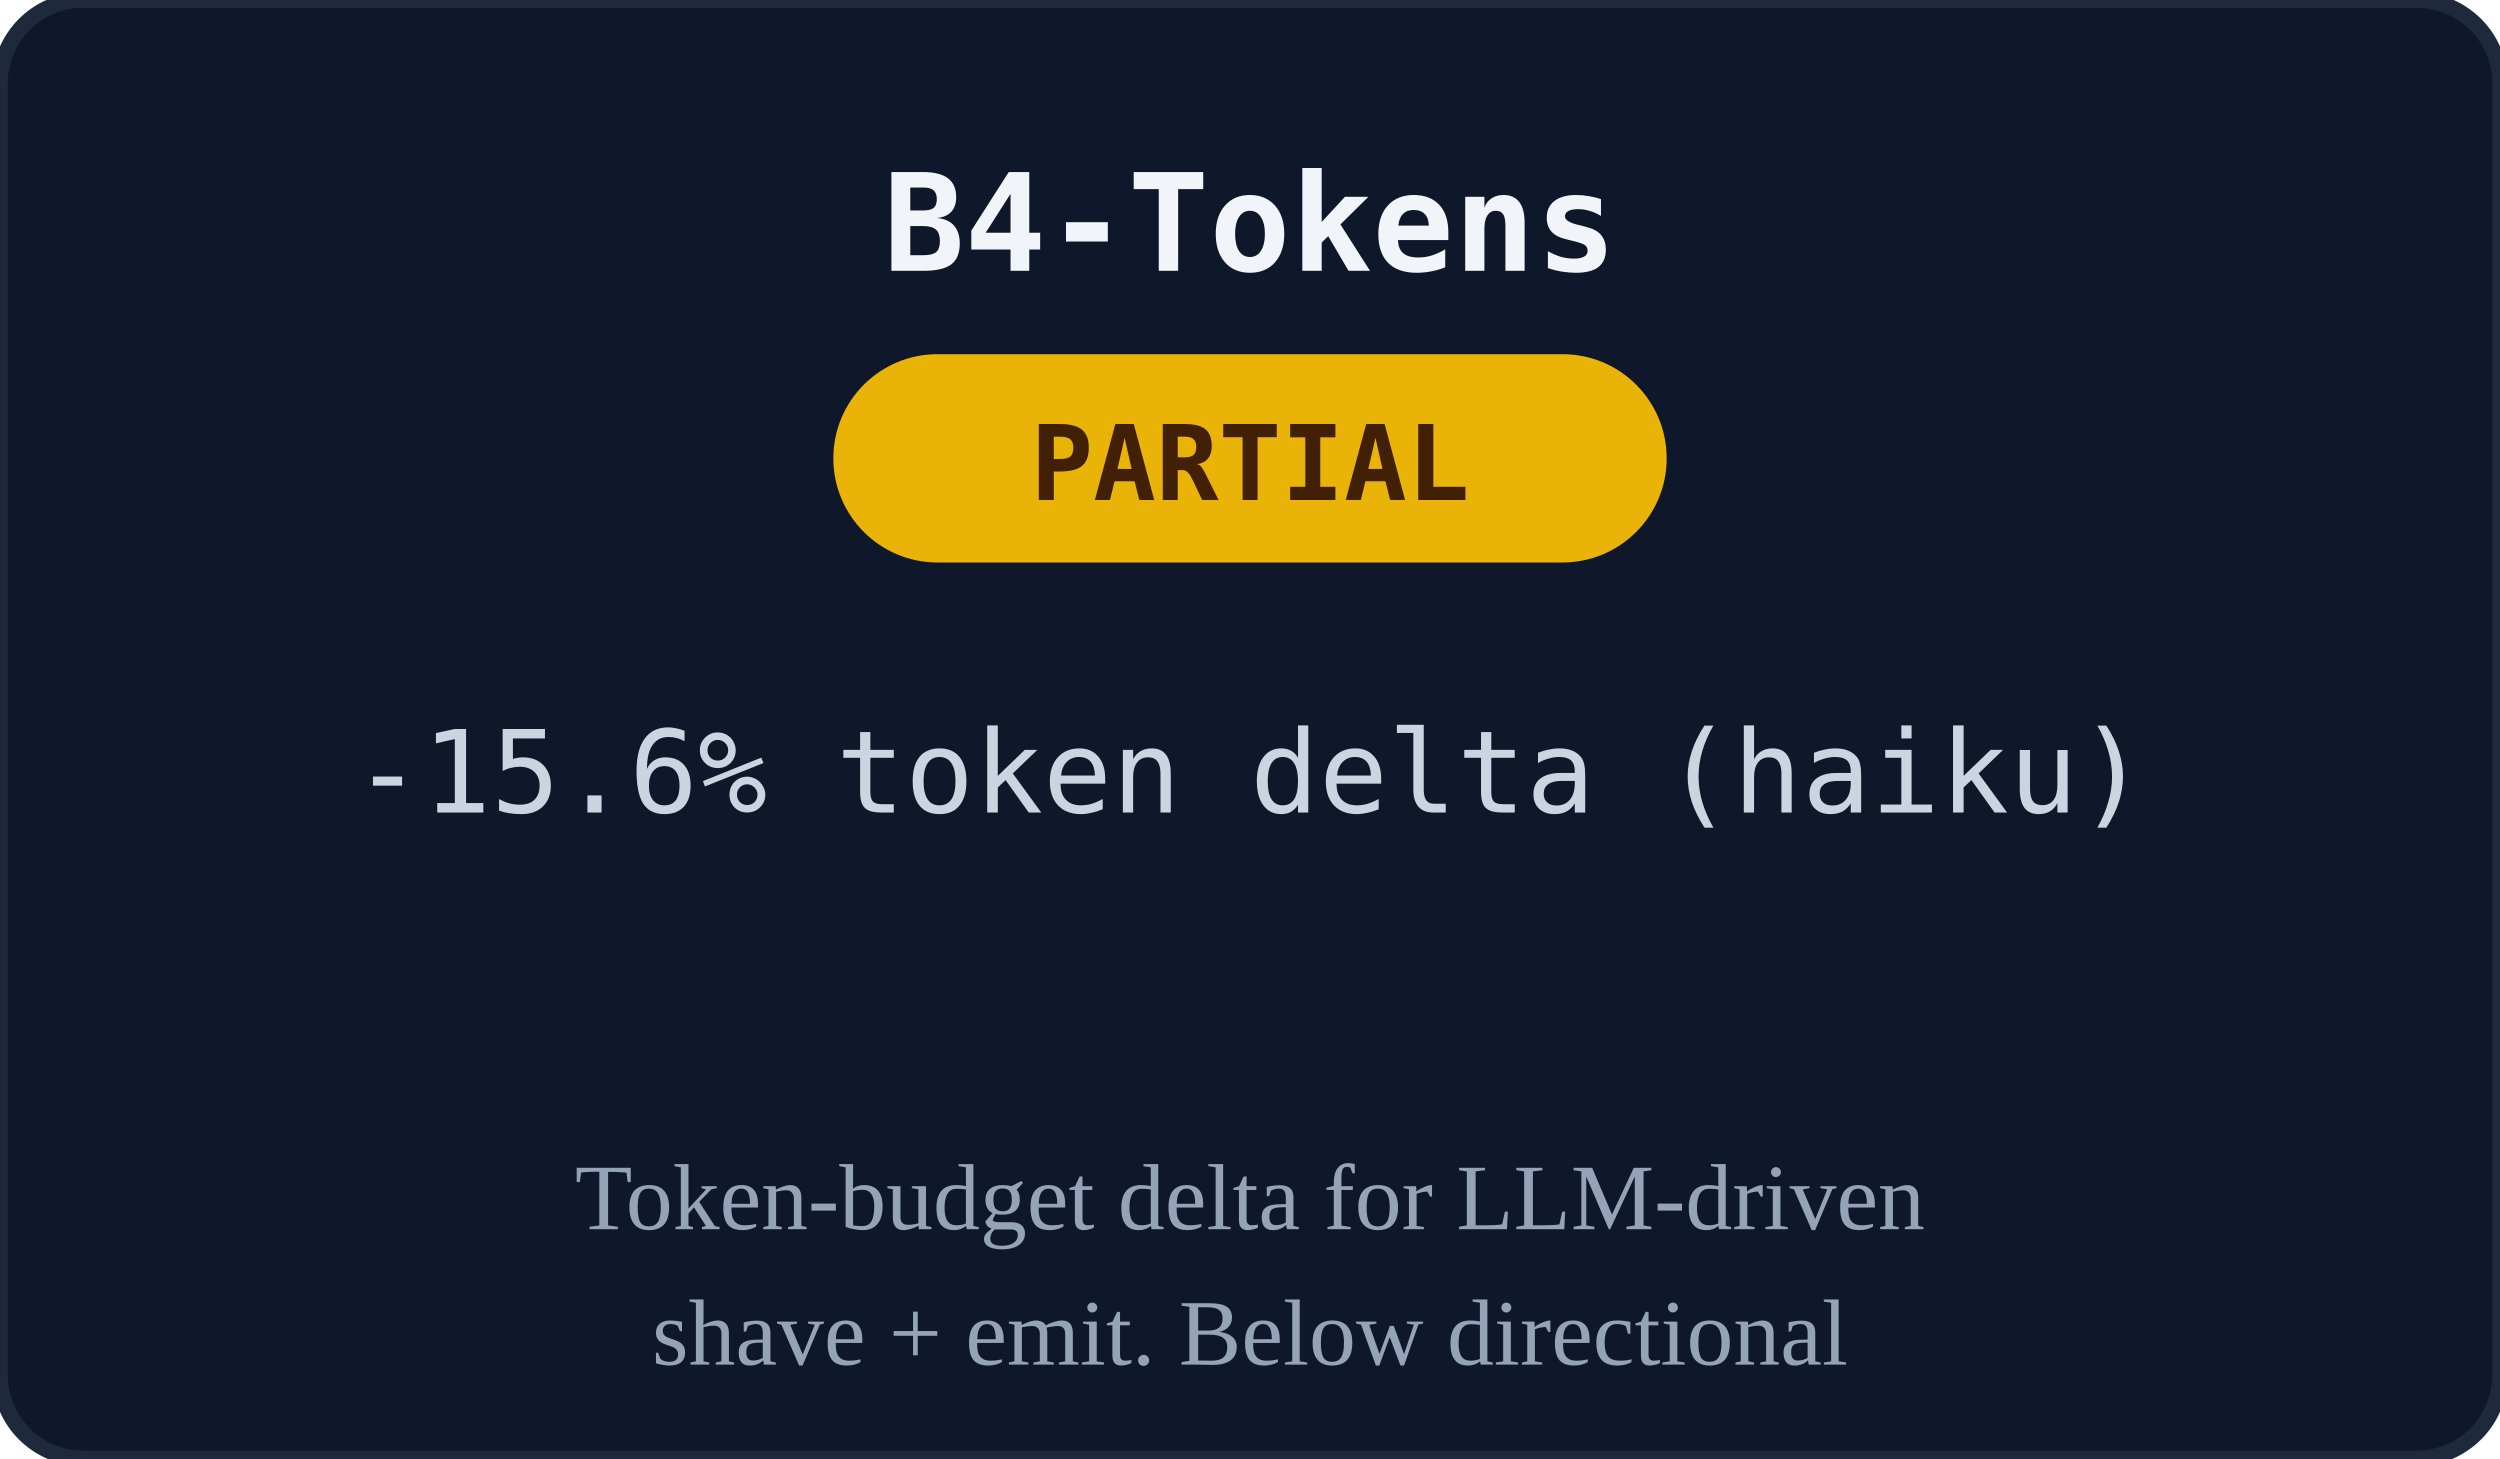
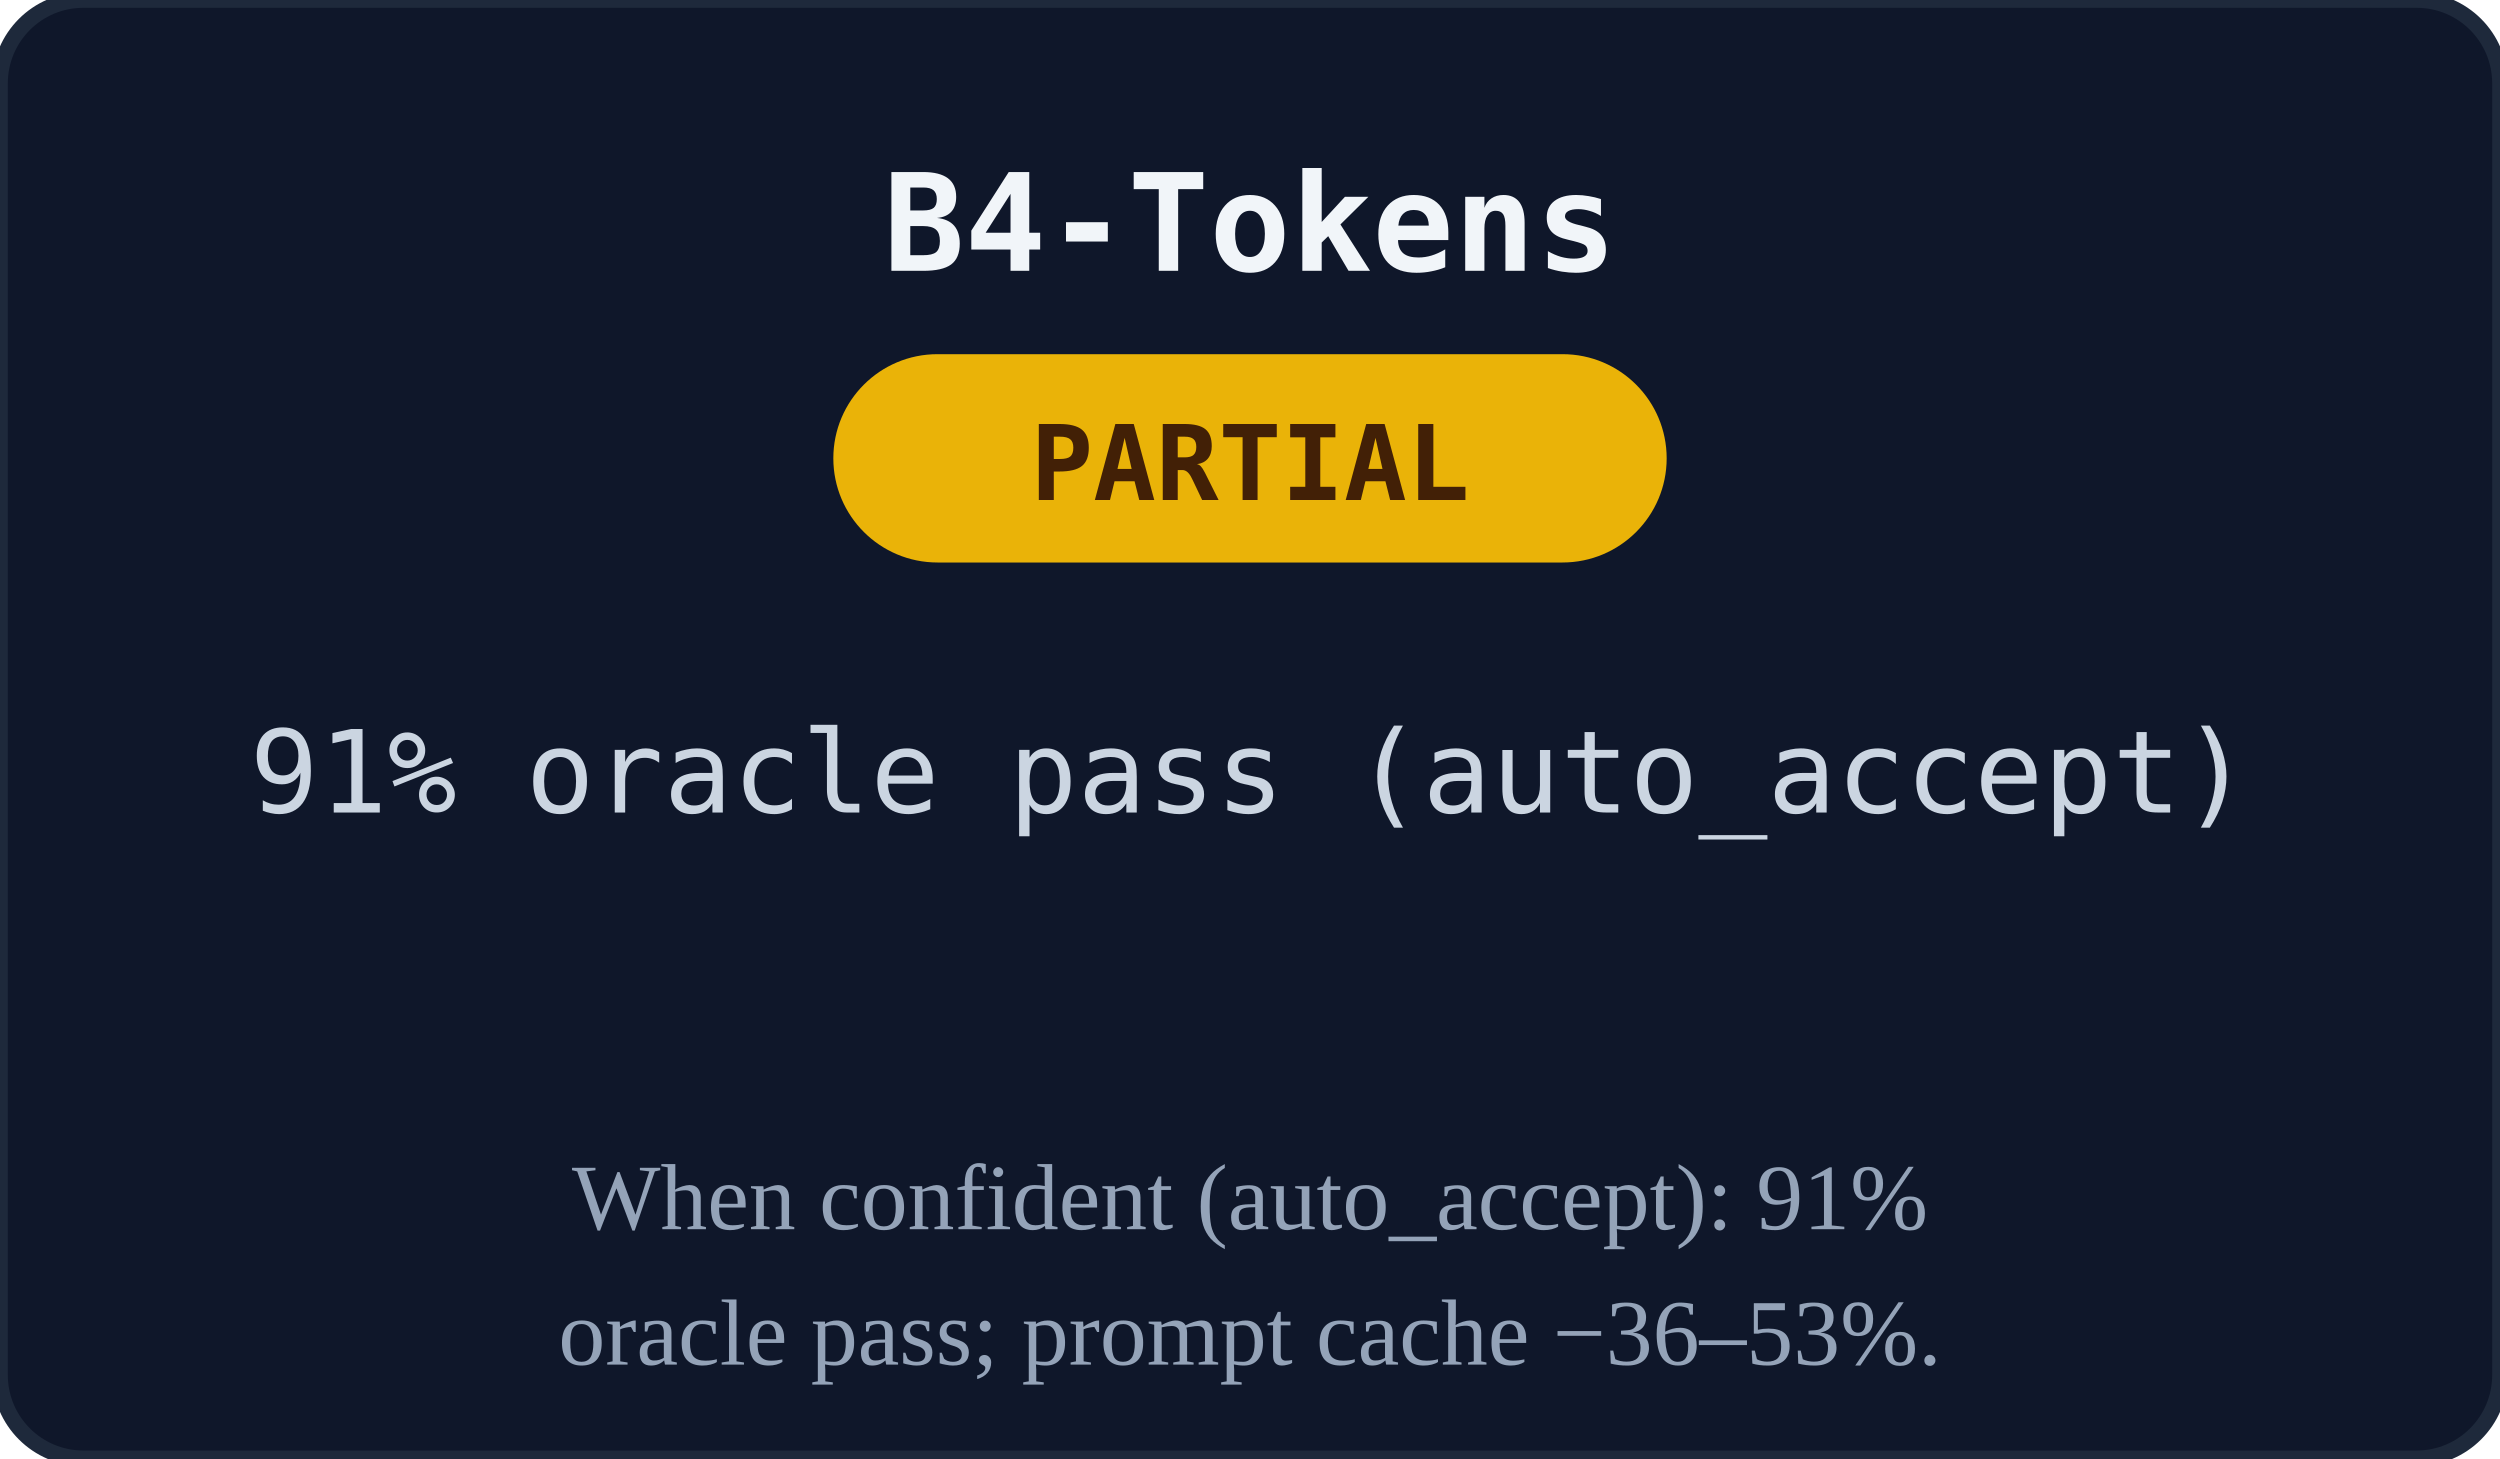
<svg xmlns="http://www.w3.org/2000/svg" width="240" height="140" viewBox="0 0 240 140">
  <rect width="240" height="140" rx="8" fill="#0f172a" />
  <rect width="240" height="140" rx="8" fill="none" stroke="#1e293b" stroke-width="1.5" />
  <text x="120" y="26" text-anchor="middle" font-size="13" font-weight="600" font-family="ui-monospace,SFMono-Regular,Menlo,monospace" fill="#f1f5f9">B4-Tokens</text>
  <rect x="80" y="34" width="80" height="20" rx="10" fill="#eab308" />
  <text x="120" y="48" text-anchor="middle" font-size="10" font-weight="700" font-family="ui-monospace,SFMono-Regular,Menlo,monospace" fill="#422006">PARTIAL</text>
-   <text x="120" y="78" text-anchor="middle" font-size="11" font-weight="500" font-family="ui-monospace,SFMono-Regular,Menlo,monospace" fill="#cbd5e1">-15.6% token delta (haiku)</text>
-   <text x="120" y="118" text-anchor="middle" font-size="9" fill="#94a3b8">Token-budget delta for LLM-driven</text>
-   <text x="120" y="131" text-anchor="middle" font-size="9" fill="#94a3b8">shave + emit. Below directional</text>
+   <text x="120" y="78" text-anchor="middle" font-size="11" font-weight="500" font-family="ui-monospace,SFMono-Regular,Menlo,monospace" fill="#cbd5e1">91% oracle pass (auto_accept)</text>
+   <text x="120" y="118" text-anchor="middle" font-size="9" fill="#94a3b8">When confident (auto_accept): 91%</text>
+   <text x="120" y="131" text-anchor="middle" font-size="9" fill="#94a3b8">oracle pass; prompt cache −36–53%.</text>
</svg>
